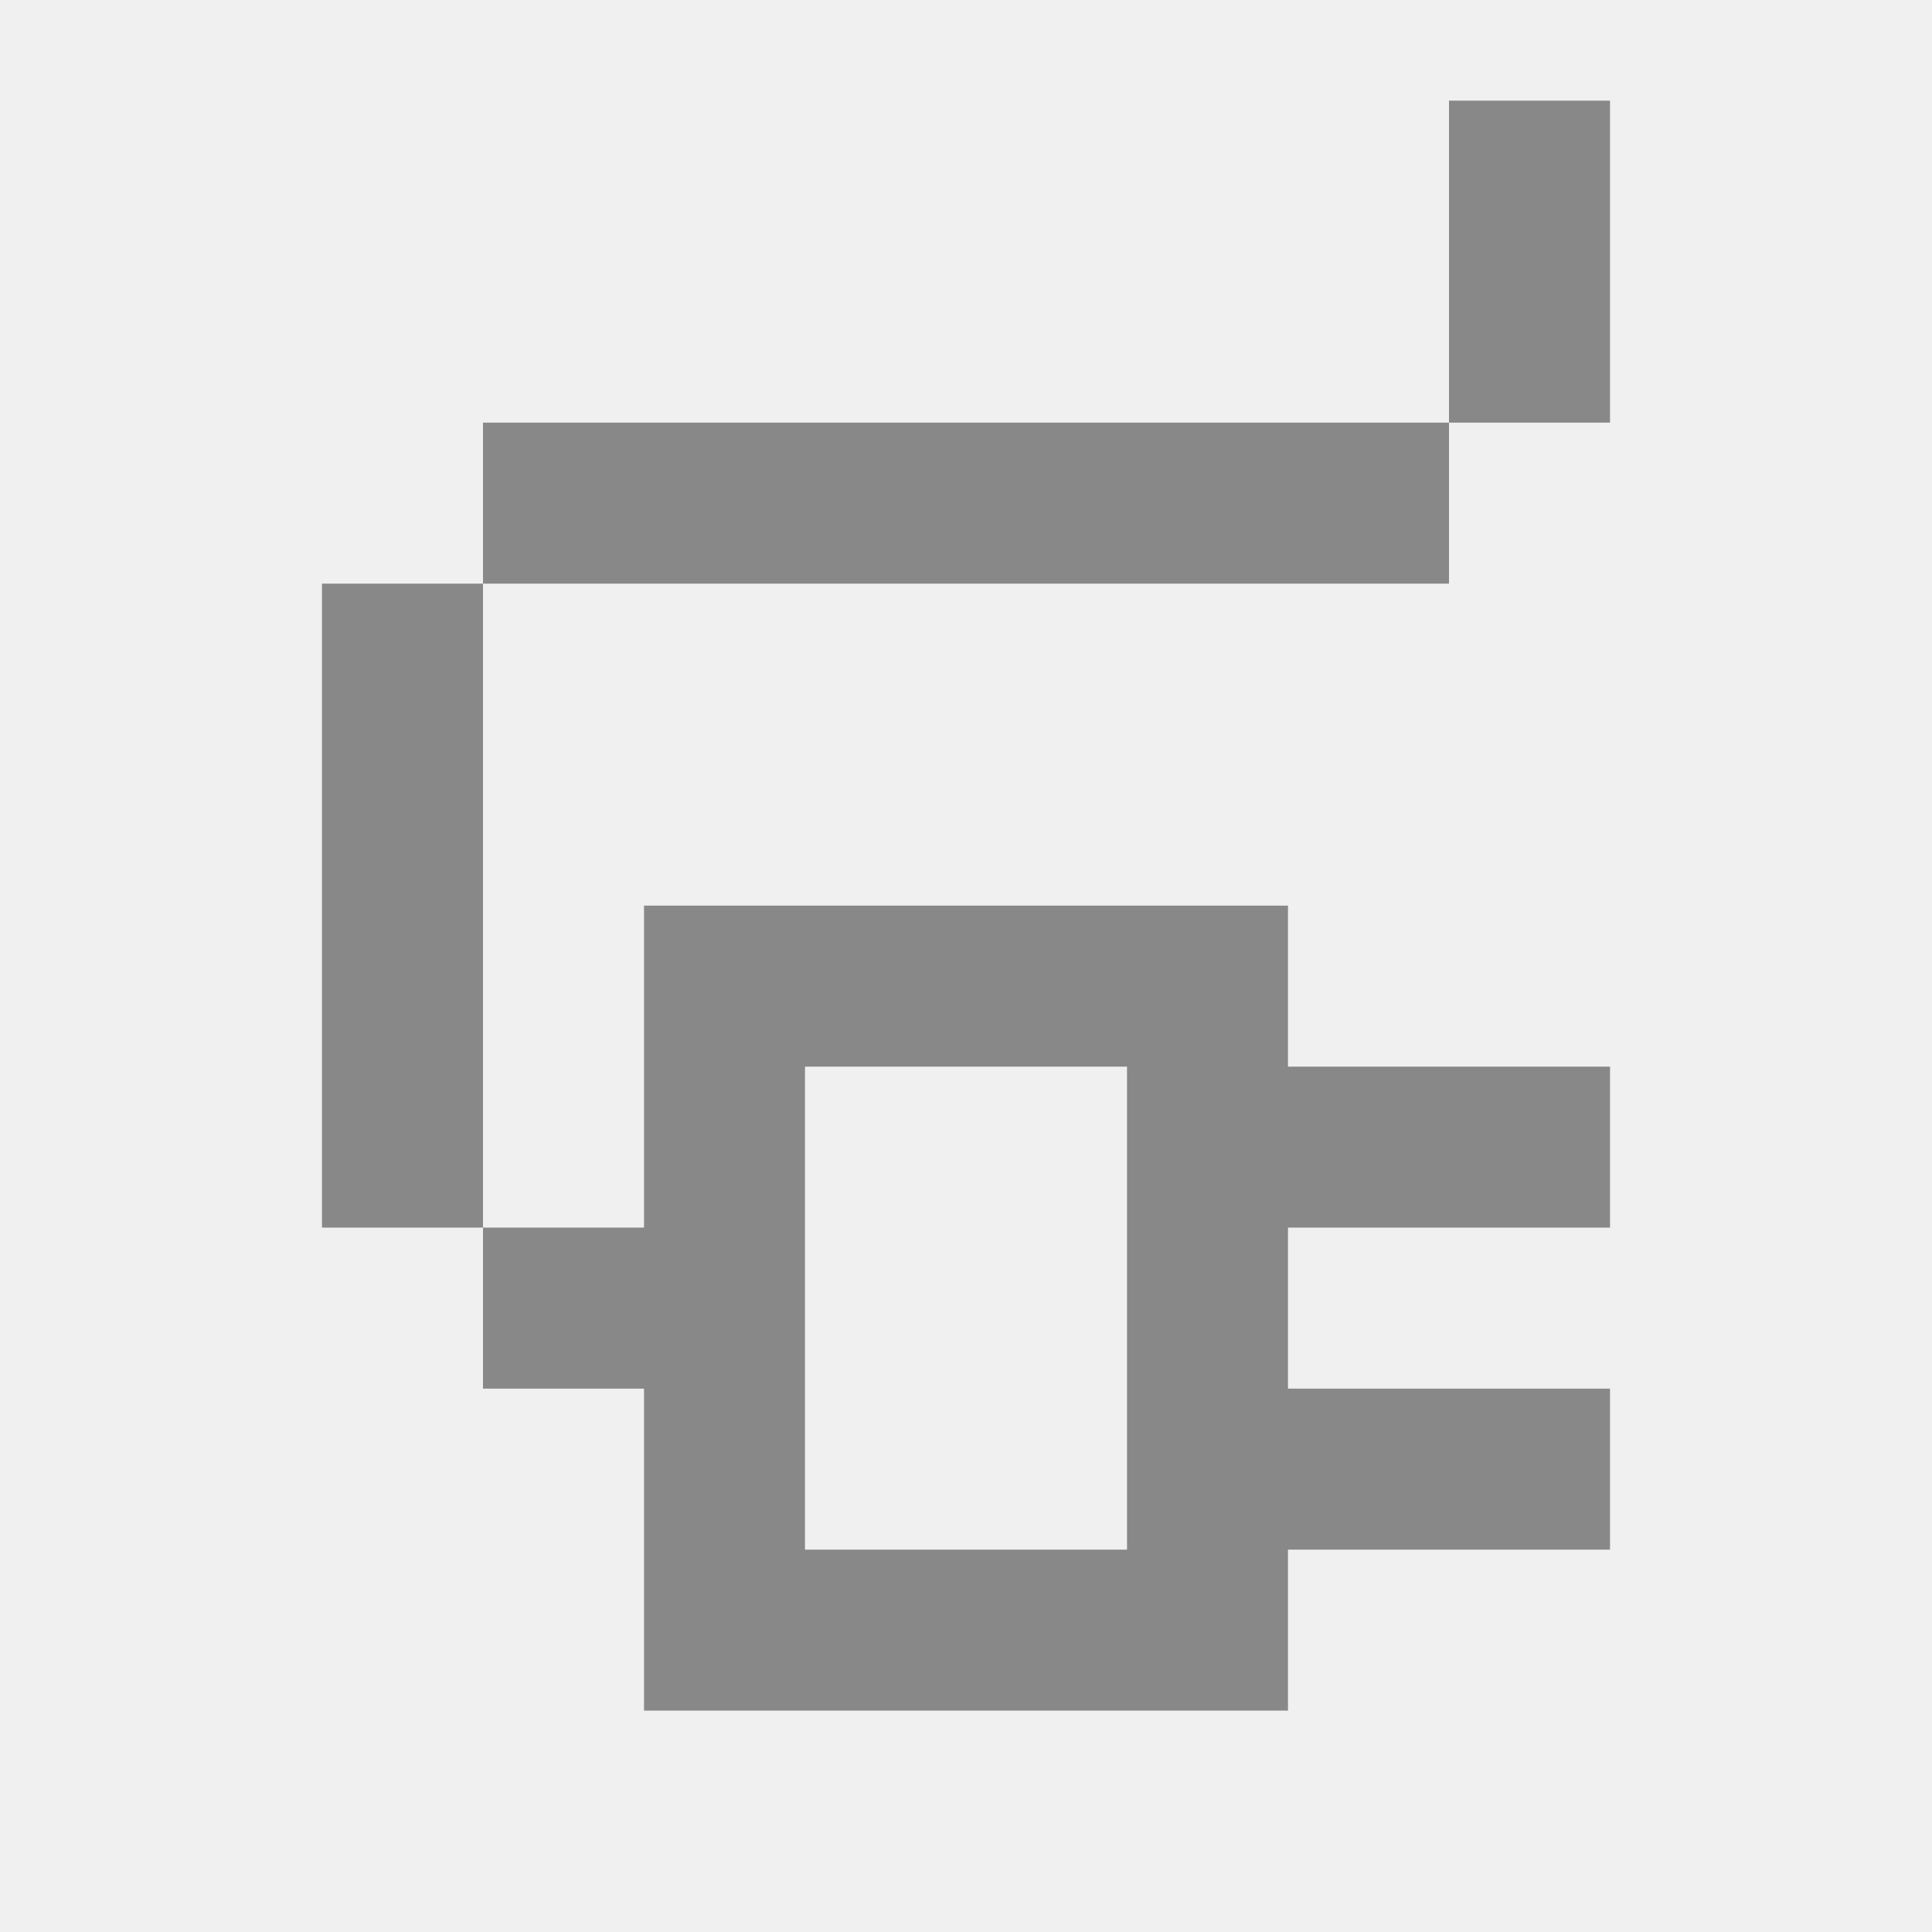
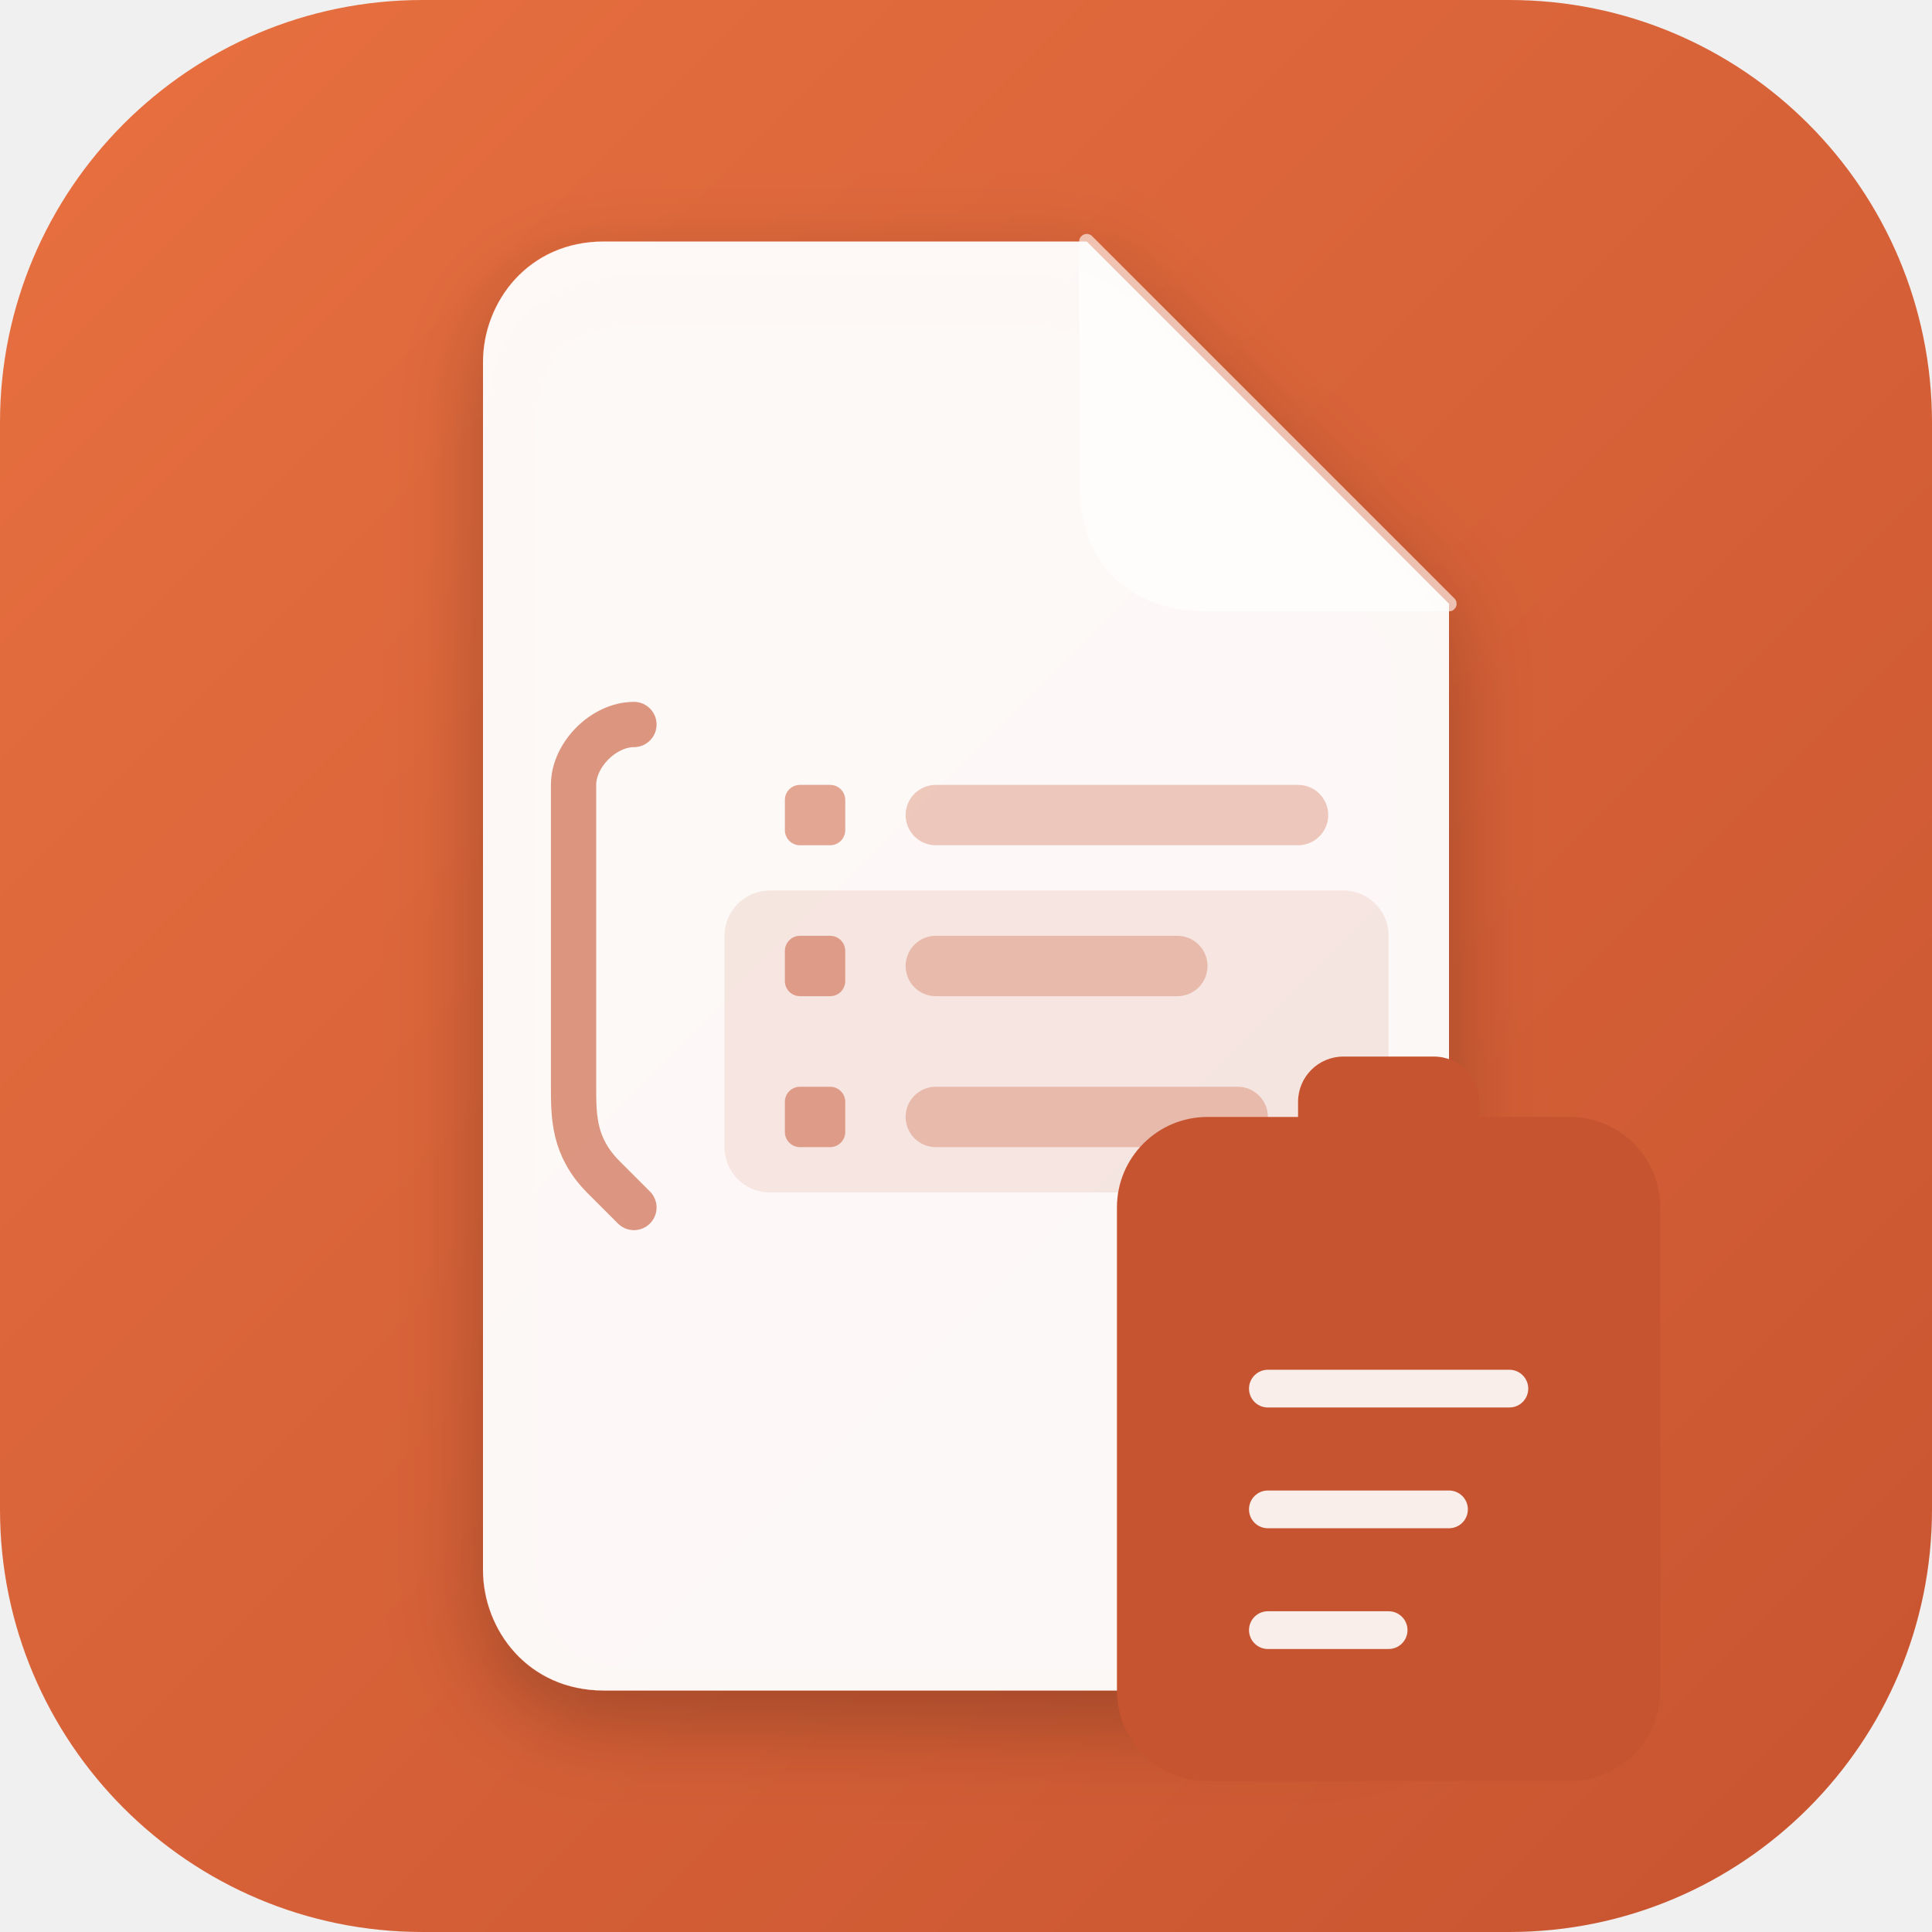
- <svg xmlns="http://www.w3.org/2000/svg" width="32" height="32" viewBox="0 0 32 32" fill="none">
-   <path d="M26.667 1.667H24V7H8V9.667H5.333V20.333H8V23H10.667V28.333H21.333V25.667H26.667V23H21.333V20.333H26.667V17.667H21.333V15H10.667V20.333H8V9.667H24V7H26.667V1.667ZM18.667 25.667H13.333V17.667H18.667V25.667Z" fill="#888888" />
+ <svg xmlns="http://www.w3.org/2000/svg" width="128" height="128" viewBox="0 0 128 128" fill="none">
+   <defs>
+     <linearGradient id="bg" x1="0" y1="0" x2="128" y2="128" gradientUnits="userSpaceOnUse">
+       <stop offset="0%" stop-color="#E87040" />
+       <stop offset="100%" stop-color="#C75430" />
+     </linearGradient>
+     <filter id="shadow" x="-4" y="-2" width="136" height="136" filterUnits="userSpaceOnUse">
+       <feDropShadow dx="0" dy="2" stdDeviation="3" flood-opacity="0.25" />
+     </filter>
+   </defs>
+   <rect width="128" height="128" rx="28" fill="url(#bg)" />
+   <g filter="url(#shadow)">
+     <path d="M32 24C32 20 35 16 40 16H72L96 40V104C96 108 93 112 88 112H40C35 112 32 108 32 104V24Z" fill="white" opacity="0.95" />
+     <path d="M72 16L96 40H80C75 40 72 37 72 32V16Z" fill="white" opacity="0.6" stroke="white" stroke-width="1" stroke-linejoin="round" />
+   </g>
+   <rect x="52" y="52" width="4" height="4" rx="1" fill="#C75430" opacity="0.5" />
+   <rect x="60" y="52" width="28" height="4" rx="2" fill="#C75430" opacity="0.3" />
+   <rect x="52" y="62" width="4" height="4" rx="1" fill="#C75430" opacity="0.5" />
+   <rect x="60" y="62" width="20" height="4" rx="2" fill="#C75430" opacity="0.3" />
+   <rect x="52" y="72" width="4" height="4" rx="1" fill="#C75430" opacity="0.5" />
+   <rect x="60" y="72" width="24" height="4" rx="2" fill="#C75430" opacity="0.3" />
+   <rect x="48" y="59" width="44" height="20" rx="3" fill="#C75430" opacity="0.12" />
+   <path d="M42 48C40 48 38 50 38 52V72C38 74 38 76 40 78L42 80" stroke="#C75430" stroke-width="3" stroke-linecap="round" fill="none" opacity="0.6" />
+   <g transform="translate(74, 74)">
+     <rect width="36" height="44" rx="6" fill="#C75430" />
+     <rect x="12" y="-4" width="12" height="8" rx="3" fill="#C75430" />
+     <path d="M10 18H26M10 26H22M10 34H18" stroke="white" stroke-width="2.5" stroke-linecap="round" opacity="0.9" />
+   </g>
</svg>
